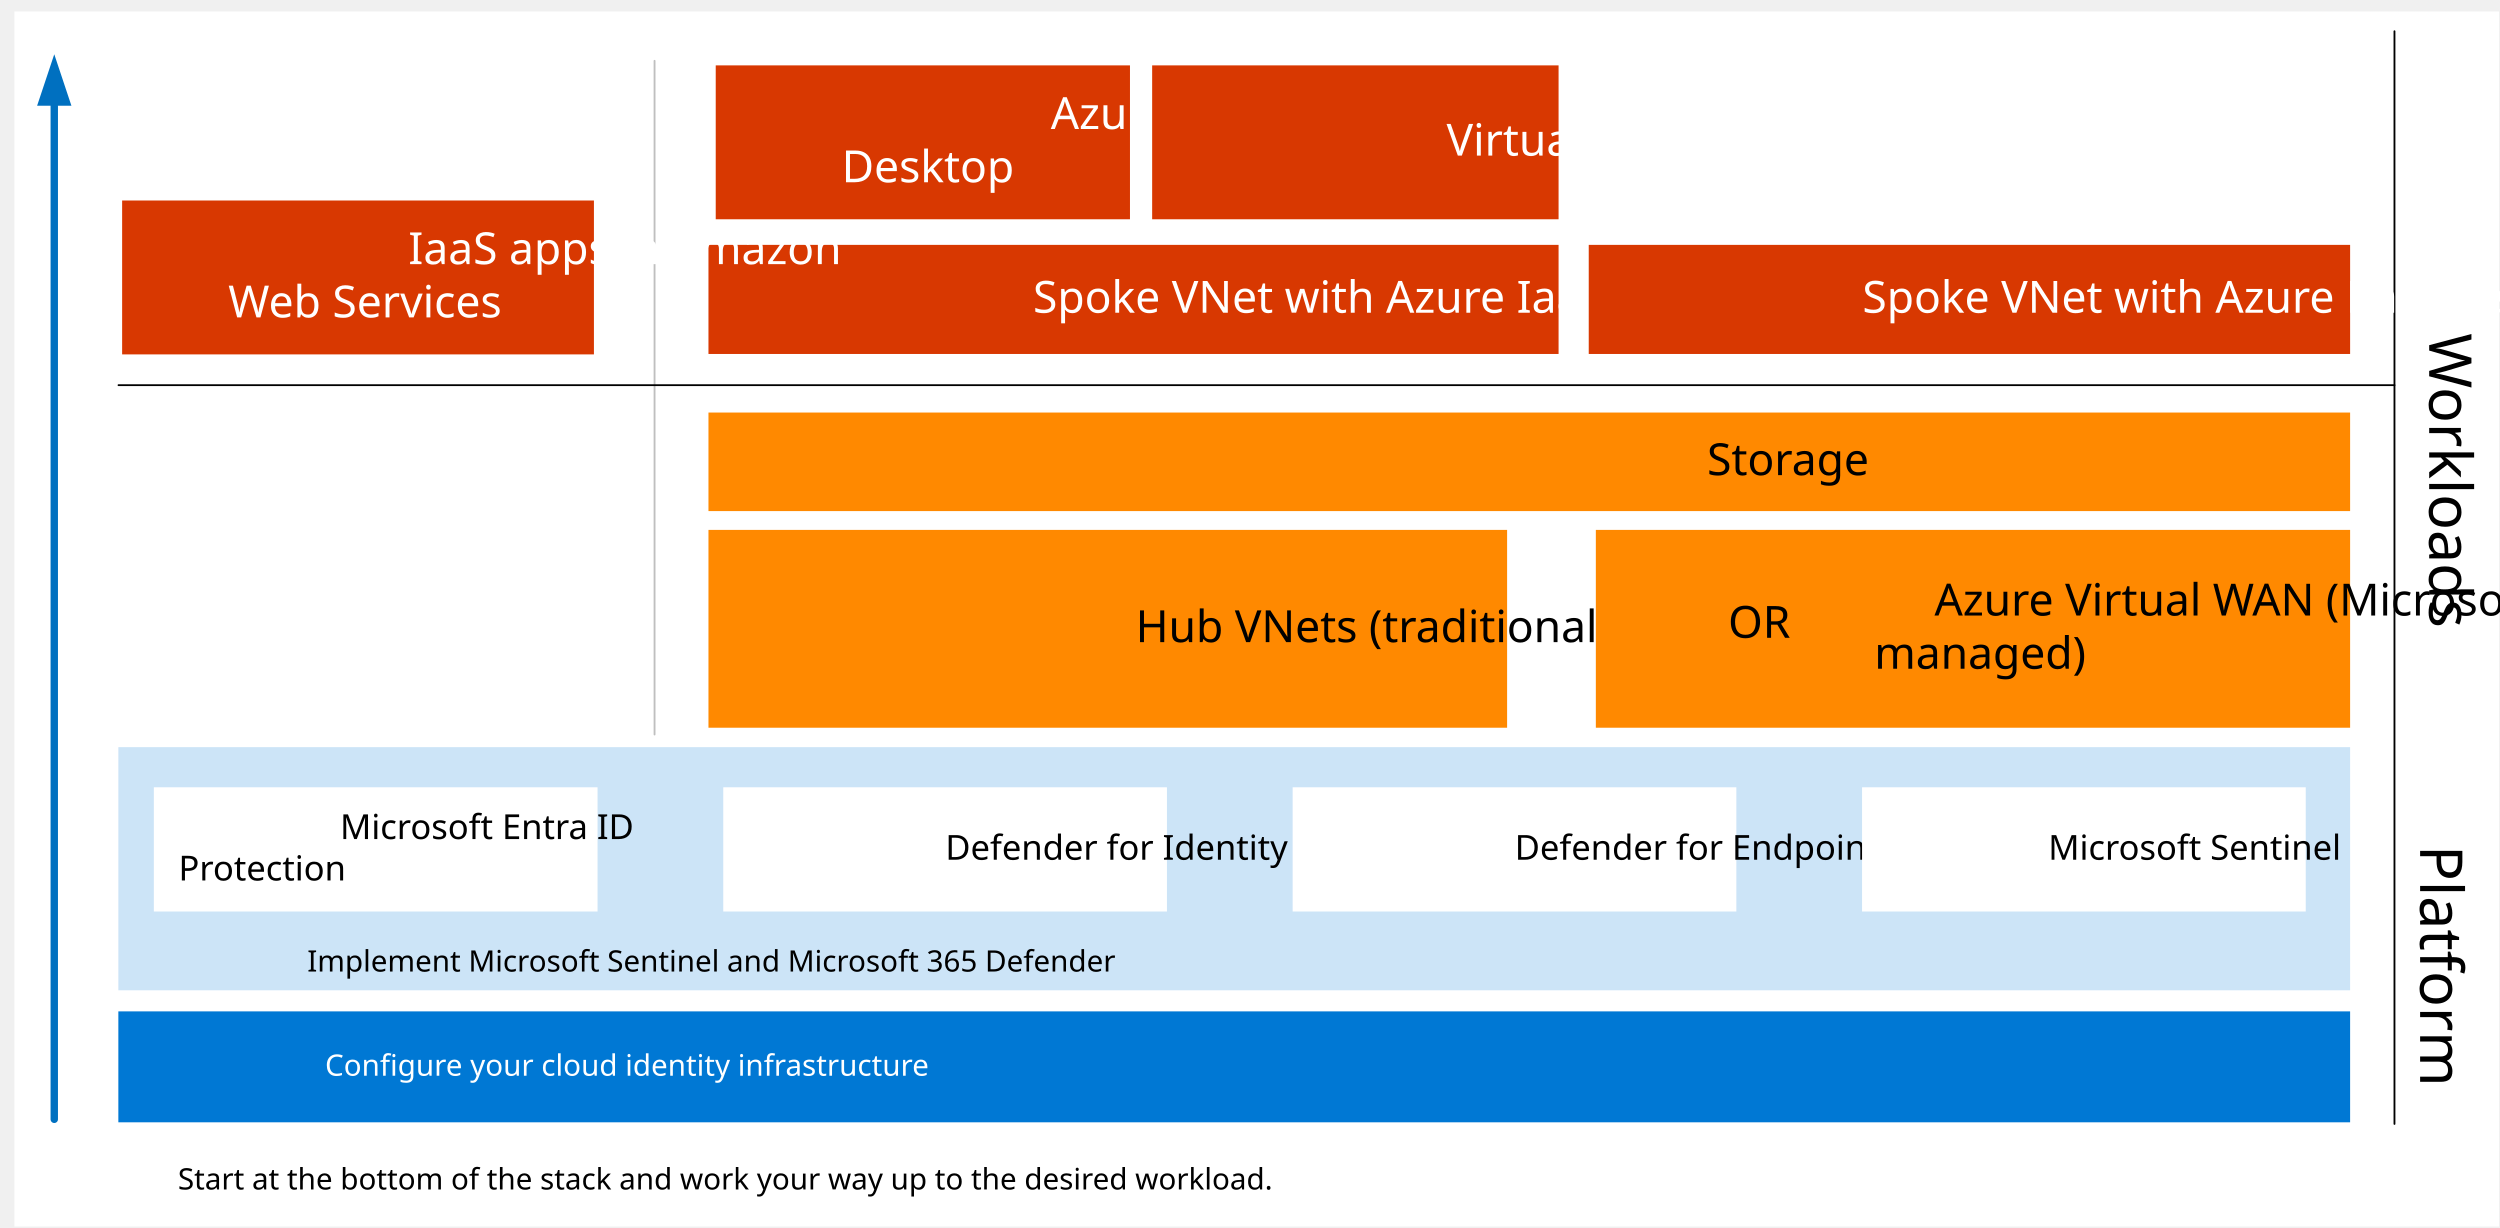
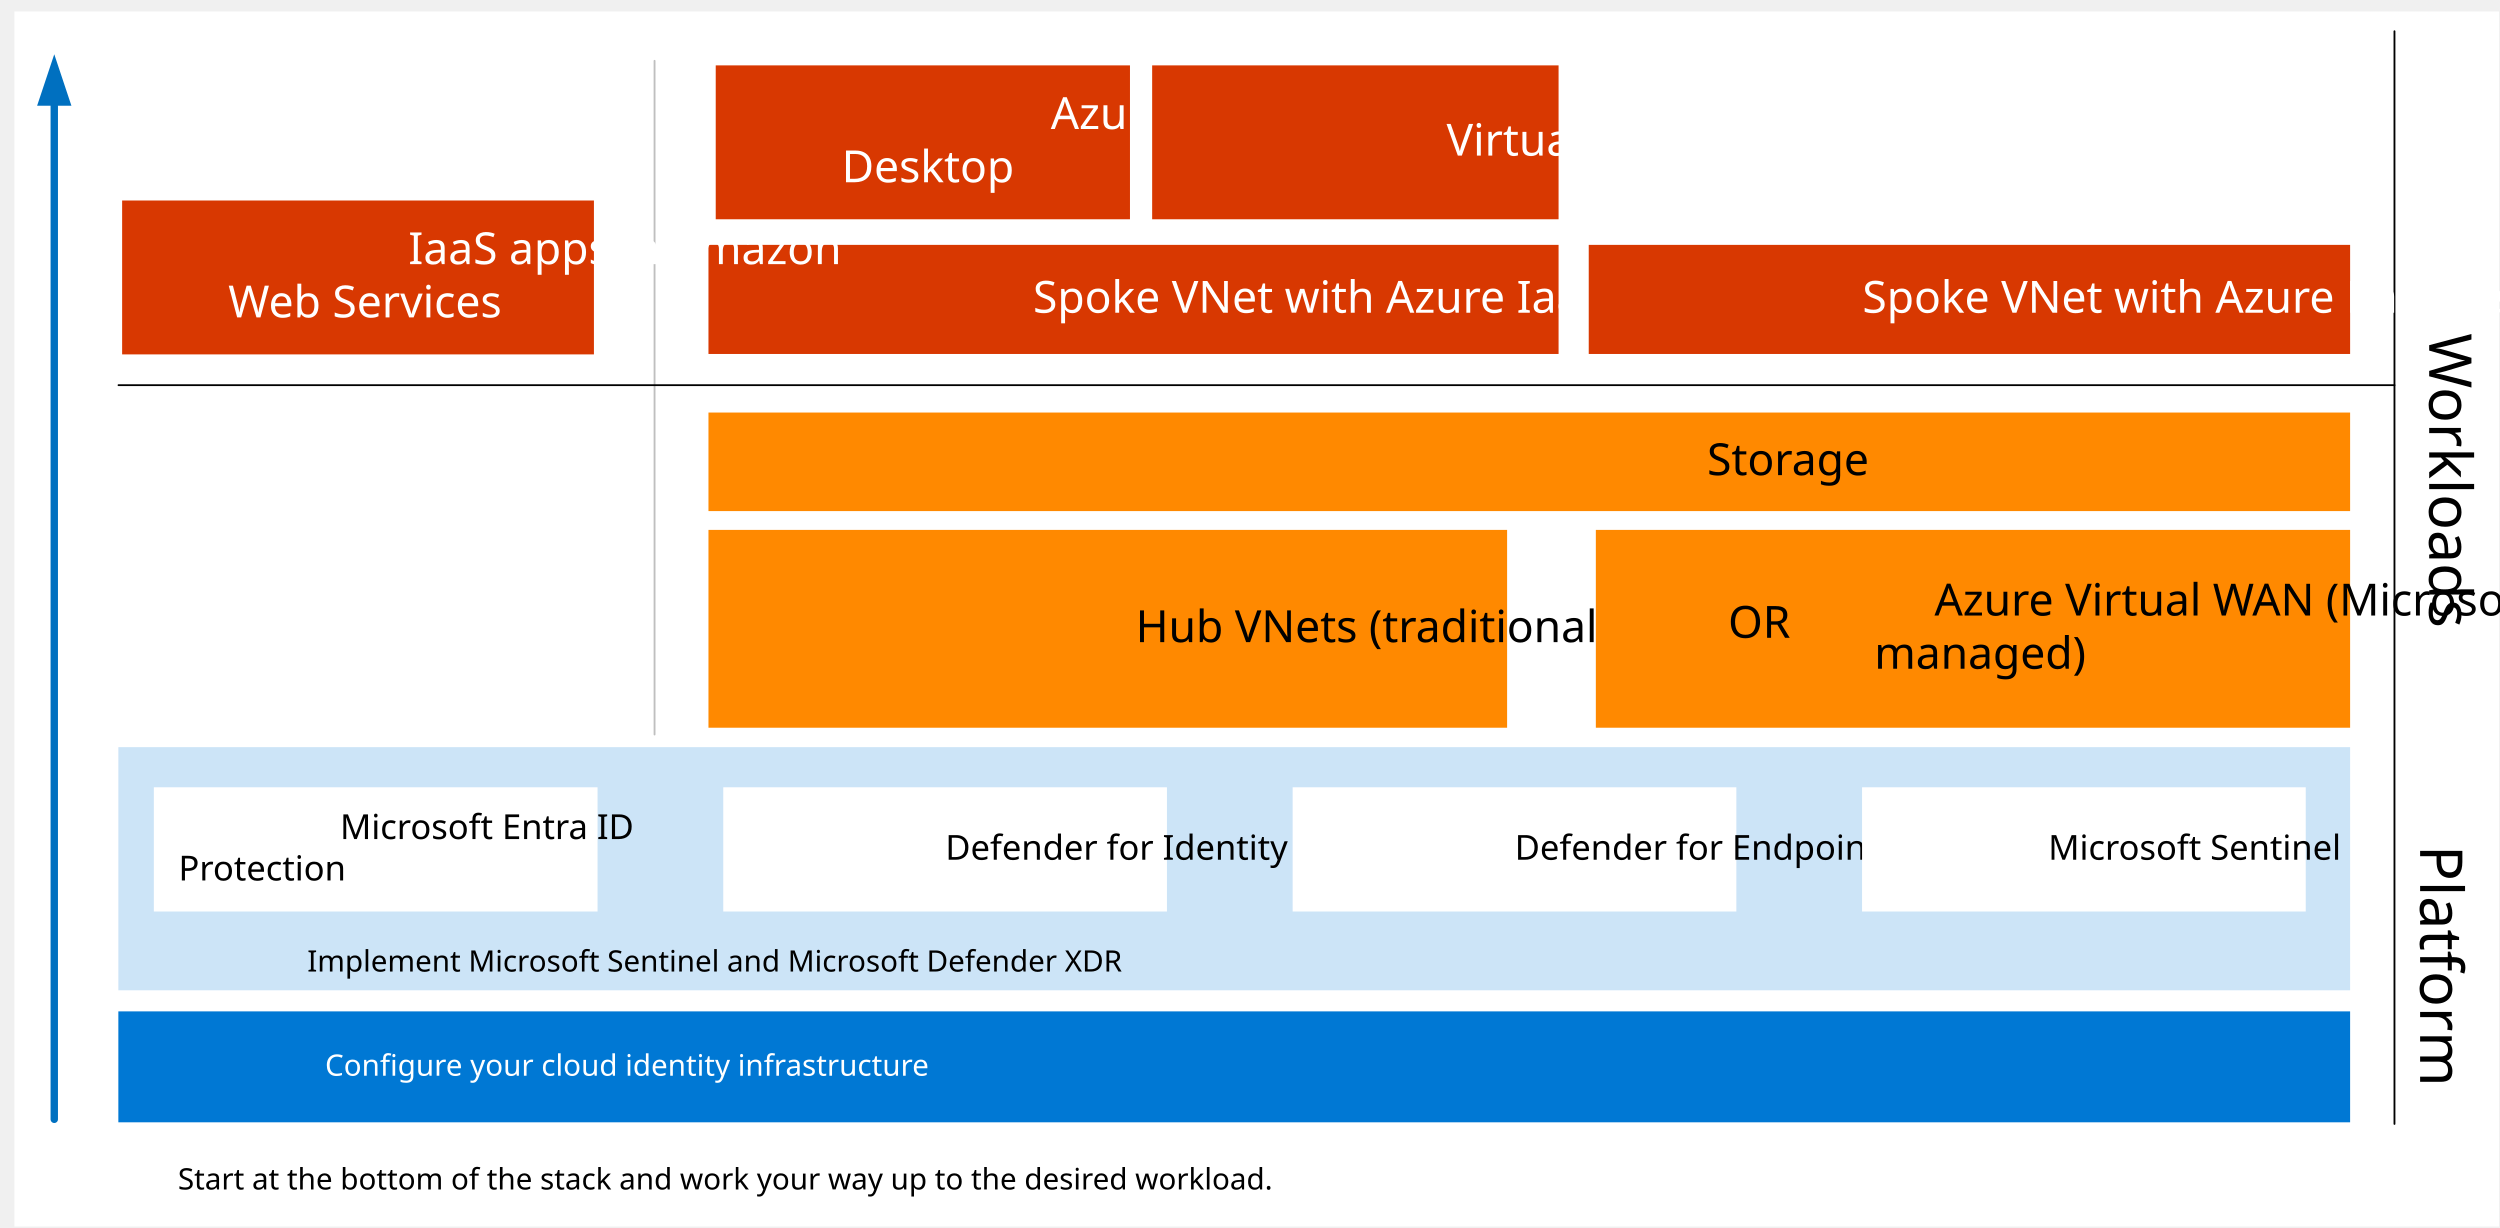
<svg xmlns="http://www.w3.org/2000/svg" xmlns:ns1="http://schemas.microsoft.com/visio/2003/SVGExtensions/" xmlns:xlink="http://www.w3.org/1999/xlink" width="14.086in" height="6.916in" viewBox="0 0 1014.22 497.968" xml:space="preserve" color-interpolation-filters="sRGB" class="st19">
-   <ns1:documentProperties ns1:langID="1033" ns1:viewMarkup="false">
-     <ns1:userDefs>
-       <ns1:ud ns1:nameU="msvConvertTheme" />
-     </ns1:userDefs>
-   </ns1:documentProperties>
+   <ns1:documentProperties ns1:langID="1033" ns1:viewMarkup="false" />
  <style type="text/css">
	
		.st1 {fill:#ffffff;stroke:none;stroke-linecap:round;stroke-linejoin:round;stroke-width:0.75}
		.st2 {stroke:#bfbfbf;stroke-linecap:round;stroke-linejoin:round;stroke-width:0.75}
		.st3 {stroke:#000000;stroke-linecap:round;stroke-linejoin:round;stroke-width:0.75}
		.st4 {fill:#0078d4;stroke:none;stroke-linecap:round;stroke-linejoin:round;stroke-width:0.24}
		.st5 {fill:#ffffff;font-family:Segoe UI Semibold;font-size:1em}
		.st6 {fill:#cce4f7;stroke:none;stroke-linecap:round;stroke-linejoin:round;stroke-width:0.24}
		.st7 {fill:#000000;font-family:Segoe UI;font-size:1em}
		.st8 {fill:#ffffff;stroke:none;stroke-linecap:round;stroke-linejoin:round;stroke-width:0.24}
		.st9 {fill:#000000;font-family:Segoe UI;font-size:1.167em}
		.st10 {fill:#ff8900;stroke:none;stroke-linecap:round;stroke-linejoin:round;stroke-width:0.75}
		.st11 {fill:#000000;font-family:Segoe UI;font-size:1.5em}
		.st12 {fill:#d83801;stroke:none;stroke-linecap:round;stroke-linejoin:round;stroke-width:0.75}
		.st13 {fill:#ffffff;font-family:Segoe UI;font-size:1.5em}
		.st14 {font-size:1em}
		.st15 {fill:none;stroke:none;stroke-linecap:round;stroke-linejoin:round;stroke-width:0.75}
		.st16 {fill:#000000;font-family:Segoe UI Semibold;font-size:2em}
		.st17 {marker-end:url(#mrkr13-62);stroke:#0070c0;stroke-linecap:round;stroke-linejoin:round;stroke-width:3}
		.st18 {fill:#0070c0;fill-opacity:1;stroke:#0070c0;stroke-opacity:1;stroke-width:0.431}
		.st19 {fill:none;fill-rule:evenodd;font-size:12px;overflow:visible;stroke-linecap:square;stroke-miterlimit:3}
	
	</style>
  <defs id="Markers">
    <g id="lend13">
      <path d="M 3 1 L 0 0 L 3 -1 L 3 1 " style="stroke:none" />
    </g>
    <marker id="mrkr13-62" class="st18" ns1:arrowType="13" ns1:arrowSize="4" ns1:setback="6.96" refX="-6.96" orient="auto" markerUnits="strokeWidth" overflow="visible">
      <use xlink:href="#lend13" transform="scale(-2.32,-2.32) " />
    </marker>
  </defs>
  <g ns1:mID="0" ns1:index="1" ns1:groupContext="foregroundPage">
    <ns1:userDefs>
      <ns1:ud ns1:nameU="visNavType" ns1:val="VT0(1):26" />
    </ns1:userDefs>
    <ns1:pageProperties ns1:drawingScale="1" ns1:pageScale="1" ns1:drawingUnits="19" ns1:shadowOffsetX="8.50394" ns1:shadowOffsetY="-8.50394" />
-     <g id="shape1182-1" ns1:mID="1182" ns1:groupContext="shape" transform="translate(5.84256,-0.375)">
-       <ns1:userDefs>
-         <ns1:ud ns1:nameU="visNavOrder" ns1:val="VT0(153000):26" />
+     <g id="shape2-1" ns1:mID="2" ns1:groupContext="shape" transform="translate(5.84256,-0.375)">
+       <ns1:userDefs>
+         <ns1:ud ns1:nameU="visNavOrder" ns1:val="VT0(22000):26" />
      </ns1:userDefs>
      <rect x="0" y="5.023" width="1008" height="492.945" class="st1" />
    </g>
-     <g id="shape2078-3" ns1:mID="2078" ns1:groupContext="shape" transform="translate(763.512,24.6761) rotate(90)">
-       <ns1:userDefs>
-         <ns1:ud ns1:nameU="visNavOrder" ns1:val="VT0(114000):26" />
+     <g id="shape3-3" ns1:mID="3" ns1:groupContext="shape" transform="translate(763.512,24.6761) rotate(90)">
+       <ns1:userDefs>
+         <ns1:ud ns1:nameU="visNavOrder" ns1:val="VT0(11000):26" />
      </ns1:userDefs>
      <path d="M0 497.97 L273.31 497.97" class="st2" />
    </g>
-     <g id="shape2079-6" ns1:mID="2079" ns1:groupContext="shape" transform="translate(1469.38,12.6761) rotate(90)">
-       <ns1:userDefs>
-         <ns1:ud ns1:nameU="visNavOrder" ns1:val="VT0(115000):26" />
+     <g id="shape4-6" ns1:mID="4" ns1:groupContext="shape" transform="translate(1469.38,12.6761) rotate(90)">
+       <ns1:userDefs>
+         <ns1:ud ns1:nameU="visNavOrder" ns1:val="VT0(12000):26" />
      </ns1:userDefs>
      <path d="M0 497.97 L443.29 497.97" class="st3" />
    </g>
    <a xlink:href="https://aka.ms/zero-trust-m365-identity">
-       <g id="shape2080-9" ns1:mID="2080" ns1:groupContext="shape" transform="translate(48.0095,-42.6595)">
+       <g id="shape5-9" ns1:mID="5" ns1:groupContext="shape" transform="translate(48.0095,-42.6595)">
        <ns1:userDefs>
          <ns1:ud ns1:nameU="visVersion" ns1:val="VT0(15):26" />
-           <ns1:ud ns1:nameU="visNavOrder" ns1:val="VT0(86000):26" />
+           <ns1:ud ns1:nameU="visNavOrder" ns1:val="VT0(1000):26" />
        </ns1:userDefs>
        <ns1:textBlock ns1:margins="rect(4,4,4,8)" />
        <ns1:textRect cx="452.702" cy="475.468" width="905.41" height="45" />
        <rect x="0" y="452.968" width="905.405" height="45" class="st4" />
        <text x="15.2" y="479.07" class="st5" ns1:langID="1033">
          <ns1:paragraph ns1:indentLeft="7.2" />
          <ns1:tabList />Configure your cloud identity infrastructure</text>
      </g>
    </a>
    <a xlink:href="https://learn.microsoft.com/security/operations/siem-xdr-overview">
-       <g id="shape2082-12" ns1:mID="2082" ns1:groupContext="shape" transform="translate(48.0095,-96.2158)">
+       <g id="shape6-12" ns1:mID="6" ns1:groupContext="shape" transform="translate(48.0095,-96.2158)">
        <ns1:userDefs>
          <ns1:ud ns1:nameU="visVersion" ns1:val="VT0(15):26" />
-           <ns1:ud ns1:nameU="visNavOrder" ns1:val="VT0(88000):26" />
+           <ns1:ud ns1:nameU="visNavOrder" ns1:val="VT0(2000):26" />
        </ns1:userDefs>
        <ns1:textBlock ns1:margins="rect(4,4,4,8)" ns1:verticalAlign="2" />
        <ns1:textRect cx="452.702" cy="448.646" width="905.41" height="98.644" />
        <rect x="0" y="399.324" width="905.405" height="98.644" class="st6" />
        <text x="8" y="490.37" class="st7" ns1:langID="1033">
          <ns1:paragraph />
-           <ns1:tabList />Implement Microsoft Sentinel and Microsoft 365 Defender</text>
+           <ns1:tabList />Implement Microsoft Sentinel and Microsoft Defender XDR</text>
      </g>
    </a>
    <a xlink:href="https://aka.ms/zero-trust-m365-defender">
-       <g id="shape2083-15" ns1:mID="2083" ns1:groupContext="shape" transform="translate(293.414,-128.175)">
+       <g id="shape7-15" ns1:mID="7" ns1:groupContext="shape" transform="translate(293.414,-128.175)">
        <ns1:userDefs>
          <ns1:ud ns1:nameU="visVersion" ns1:val="VT0(15):26" />
-           <ns1:ud ns1:nameU="visNavOrder" ns1:val="VT0(89000):26" />
+           <ns1:ud ns1:nameU="visNavOrder" ns1:val="VT0(3000):26" />
        </ns1:userDefs>
        <ns1:textBlock ns1:margins="rect(10,10,10,10)" />
        <ns1:textRect cx="90" cy="472.768" width="180.01" height="50.4" />
        <rect x="0" y="447.568" width="180" height="50.4" class="st8" />
        <text x="10" y="476.97" class="st9" ns1:langID="1033">
          <ns1:paragraph />
          <ns1:tabList />Defender for Identity</text>
      </g>
    </a>
    <a xlink:href="https://aka.ms/zero-trust-m365-defender">
-       <g id="shape2084-18" ns1:mID="2084" ns1:groupContext="shape" transform="translate(524.414,-128.175)">
+       <g id="shape8-18" ns1:mID="8" ns1:groupContext="shape" transform="translate(524.414,-128.175)">
        <ns1:userDefs>
          <ns1:ud ns1:nameU="visVersion" ns1:val="VT0(15):26" />
-           <ns1:ud ns1:nameU="visNavOrder" ns1:val="VT0(90000):26" />
+           <ns1:ud ns1:nameU="visNavOrder" ns1:val="VT0(4000):26" />
        </ns1:userDefs>
        <ns1:textBlock ns1:margins="rect(10,10,10,10)" />
        <ns1:textRect cx="90" cy="472.768" width="180.01" height="50.4" />
        <rect x="0" y="447.568" width="180" height="50.4" class="st8" />
        <text x="10" y="476.97" class="st9" ns1:langID="1033">
          <ns1:paragraph />
          <ns1:tabList />Defender for Endpoint</text>
      </g>
    </a>
    <a xlink:href="https://learn.microsoft.com/security/zero-trust/azure-infrastructure-networking">
-       <g id="shape2102-21" ns1:mID="2102" ns1:groupContext="shape" transform="translate(287.414,-202.736)">
-         <ns1:userDefs>
-           <ns1:ud ns1:nameU="visNavOrder" ns1:val="VT0(108000):26" />
+       <g id="shape9-21" ns1:mID="9" ns1:groupContext="shape" transform="translate(287.414,-202.736)">
+         <ns1:userDefs>
+           <ns1:ud ns1:nameU="visNavOrder" ns1:val="VT0(5000):26" />
        </ns1:userDefs>
        <ns1:textBlock ns1:margins="rect(4,4,4,4)" />
        <ns1:textRect cx="162" cy="457.839" width="324.01" height="80.258" />
        <rect x="0" y="417.71" width="324" height="80.258" class="st10" />
        <text x="70.37" y="463.24" class="st11" ns1:langID="1033">
          <ns1:paragraph ns1:horizAlign="1" ns1:bulletSize="0.166667" />
          <ns1:tabList />Hub VNets (traditional)</text>
      </g>
    </a>
    <a xlink:href="https://learn.microsoft.com/security/zero-trust/azure-infrastructure-iaas">
-       <g id="shape2103-24" ns1:mID="2103" ns1:groupContext="shape" transform="translate(287.414,-354.367)">
-         <ns1:userDefs>
-           <ns1:ud ns1:nameU="visNavOrder" ns1:val="VT0(109000):26" />
+       <g id="shape10-24" ns1:mID="10" ns1:groupContext="shape" transform="translate(287.414,-354.367)">
+         <ns1:userDefs>
+           <ns1:ud ns1:nameU="visNavOrder" ns1:val="VT0(6000):26" />
        </ns1:userDefs>
        <ns1:textBlock ns1:margins="rect(4,4,4,4)" />
        <ns1:textRect cx="172.44" cy="475.839" width="344.89" height="44.258" />
        <rect x="0" y="453.71" width="344.881" height="44.258" class="st12" />
        <text x="28.72" y="481.24" class="st13" ns1:langID="1033">
          <ns1:paragraph ns1:horizAlign="1" ns1:bulletSize="0.166667" />
          <ns1:tabList />Spoke VNet with Azure IaaS services</text>
      </g>
    </a>
    <a xlink:href="https://learn.microsoft.com/security/zero-trust/azure-infrastructure-storage">
-       <g id="shape2104-27" ns1:mID="2104" ns1:groupContext="shape" transform="translate(287.414,-290.625)">
-         <ns1:userDefs>
-           <ns1:ud ns1:nameU="visNavOrder" ns1:val="VT0(110000):26" />
+       <g id="shape11-27" ns1:mID="11" ns1:groupContext="shape" transform="translate(287.414,-290.625)">
+         <ns1:userDefs>
+           <ns1:ud ns1:nameU="visNavOrder" ns1:val="VT0(7000):26" />
        </ns1:userDefs>
        <ns1:textBlock ns1:margins="rect(4,4,4,4)" />
        <ns1:textRect cx="333" cy="477.979" width="666.01" height="39.978" />
        <rect x="0" y="457.99" width="666" height="39.978" class="st10" />
        <text x="302.18" y="483.38" class="st11" ns1:langID="1033">
          <ns1:paragraph ns1:horizAlign="1" ns1:bulletSize="0.166667" />
          <ns1:tabList />Storage</text>
      </g>
    </a>
    <a xlink:href="https://learn.microsoft.com/security/zero-trust/azure-infrastructure-avd">
-       <g id="shape2105-30" ns1:mID="2105" ns1:groupContext="shape" transform="translate(290.362,-409.012)">
-         <ns1:userDefs>
-           <ns1:ud ns1:nameU="visNavOrder" ns1:val="VT0(111000):26" />
+       <g id="shape12-30" ns1:mID="12" ns1:groupContext="shape" transform="translate(290.362,-409.012)">
+         <ns1:userDefs>
+           <ns1:ud ns1:nameU="visNavOrder" ns1:val="VT0(8000):26" />
        </ns1:userDefs>
        <ns1:textBlock ns1:margins="rect(4,4,4,4)" />
        <ns1:textRect cx="84.026" cy="466.752" width="168.06" height="62.432" />
        <rect x="0" y="435.535" width="168.052" height="62.432" class="st12" />
        <text x="32.96" y="461.35" class="st13" ns1:langID="1033">
          <ns1:paragraph ns1:horizAlign="1" ns1:bulletSize="0.166667" />
          <ns1:tabList />Azure Virtual <tspan x="51.1" dy="1.2em" class="st14">Desktop</tspan>
        </text>
      </g>
    </a>
    <a xlink:href="https://learn.microsoft.com/security/zero-trust/secure-iaas-apps">
-       <g id="shape2106-34" ns1:mID="2106" ns1:groupContext="shape" transform="translate(49.5446,-354.193)">
-         <ns1:userDefs>
-           <ns1:ud ns1:nameU="visNavOrder" ns1:val="VT0(112000):26" />
+       <g id="shape13-34" ns1:mID="13" ns1:groupContext="shape" transform="translate(49.5446,-354.193)">
+         <ns1:userDefs>
+           <ns1:ud ns1:nameU="visNavOrder" ns1:val="VT0(9000):26" />
        </ns1:userDefs>
        <ns1:textBlock ns1:margins="rect(4,4,4,4)" />
        <ns1:textRect cx="95.701" cy="466.752" width="191.41" height="62.432" />
        <rect x="0" y="435.535" width="191.402" height="62.432" class="st12" />
        <text x="13.15" y="461.35" class="st13" ns1:langID="1033">
          <ns1:paragraph ns1:horizAlign="1" ns1:bulletSize="0.166667" />
          <ns1:tabList />IaaS apps in Amazon <tspan x="43.04" dy="1.2em" class="st14">Web Services</tspan>
        </text>
      </g>
    </a>
    <a xlink:href="https://learn.microsoft.com/security/zero-trust/azure-infrastructure-virtual-machines">
-       <g id="shape2107-38" ns1:mID="2107" ns1:groupContext="shape" transform="translate(467.414,-409.012)">
-         <ns1:userDefs>
-           <ns1:ud ns1:nameU="visNavOrder" ns1:val="VT0(113000):26" />
+       <g id="shape14-38" ns1:mID="14" ns1:groupContext="shape" transform="translate(467.414,-409.012)">
+         <ns1:userDefs>
+           <ns1:ud ns1:nameU="visNavOrder" ns1:val="VT0(10000):26" />
        </ns1:userDefs>
        <ns1:textBlock ns1:margins="rect(4,4,4,4)" />
        <ns1:textRect cx="82.44" cy="466.752" width="164.89" height="62.432" />
        <rect x="0" y="435.535" width="164.881" height="62.432" class="st12" />
        <text x="16.47" y="472.15" class="st13" ns1:langID="1033">
          <ns1:paragraph ns1:horizAlign="1" ns1:bulletSize="0.166667" />
          <ns1:tabList />Virtual Machines</text>
      </g>
    </a>
-     <g id="shape2108-41" ns1:mID="2108" ns1:groupContext="shape" transform="translate(48.0807,-341.714)">
-       <ns1:userDefs>
-         <ns1:ud ns1:nameU="visNavOrder" ns1:val="VT0(116000):26" />
+     <g id="shape15-41" ns1:mID="15" ns1:groupContext="shape" transform="translate(48.0807,-341.714)">
+       <ns1:userDefs>
+         <ns1:ud ns1:nameU="visNavOrder" ns1:val="VT0(13000):26" />
      </ns1:userDefs>
      <path d="M0 497.97 L923.33 497.97" class="st3" />
    </g>
-     <g id="shape2109-44" ns1:mID="2109" ns1:groupContext="shape" transform="translate(1476.03,16.5428) rotate(90)">
-       <ns1:userDefs>
-         <ns1:ud ns1:nameU="visNavOrder" ns1:val="VT0(117000):26" />
+     <g id="shape16-44" ns1:mID="16" ns1:groupContext="shape" transform="translate(1476.03,16.5428) rotate(90)">
+       <ns1:userDefs>
+         <ns1:ud ns1:nameU="visNavOrder" ns1:val="VT0(14000):26" />
      </ns1:userDefs>
      <ns1:textBlock ns1:margins="rect(4,4,4,4)" ns1:verticalAlign="0" />
      <ns1:textRect cx="64.8" cy="481.452" width="129.6" height="33.032" />
      <rect x="0" y="464.936" width="129.6" height="33.032" class="st15" />
      <text x="6.34" y="490.54" class="st16" ns1:langID="1033">
        <ns1:paragraph ns1:horizAlign="1" />
        <ns1:tabList />Workloads</text>
    </g>
-     <g id="shape2110-47" ns1:mID="2110" ns1:groupContext="shape" transform="translate(1476.03,212.855) rotate(90)">
-       <ns1:userDefs>
-         <ns1:ud ns1:nameU="visNavOrder" ns1:val="VT0(118000):26" />
+     <g id="shape17-47" ns1:mID="17" ns1:groupContext="shape" transform="translate(1476.03,212.855) rotate(90)">
+       <ns1:userDefs>
+         <ns1:ud ns1:nameU="visNavOrder" ns1:val="VT0(15000):26" />
      </ns1:userDefs>
      <ns1:textBlock ns1:margins="rect(4,4,4,4)" ns1:verticalAlign="0" />
      <ns1:textRect cx="64.8" cy="483.294" width="129.6" height="29.348" />
      <rect x="0" y="468.62" width="129.6" height="29.348" class="st15" />
      <text x="17.68" y="494.22" class="st16" ns1:langID="1033">
        <ns1:paragraph ns1:horizAlign="1" />
        <ns1:tabList />Platform</text>
    </g>
-     <g id="shape2111-50" ns1:mID="2111" ns1:groupContext="shape" transform="translate(62.414,-128.175)">
+     <g id="shape18-50" ns1:mID="18" ns1:groupContext="shape" transform="translate(62.414,-128.175)">
      <ns1:userDefs>
        <ns1:ud ns1:nameU="visVersion" ns1:val="VT0(15):26" />
-         <ns1:ud ns1:nameU="visNavOrder" ns1:val="VT0(119000):26" />
+         <ns1:ud ns1:nameU="visNavOrder" ns1:val="VT0(16000):26" />
      </ns1:userDefs>
      <ns1:textBlock ns1:margins="rect(10,10,10,10)" />
      <ns1:textRect cx="90" cy="472.768" width="180.01" height="50.4" />
      <rect x="0" y="447.568" width="180" height="50.4" class="st8" />
      <text x="10" y="468.57" class="st9" ns1:langID="1033">
        <ns1:paragraph />
        <ns1:tabList />Microsoft Entra ID <tspan x="10" dy="1.2em" class="st14">Protection</tspan>
      </text>
    </g>
-     <g id="shape2112-54" ns1:mID="2112" ns1:groupContext="shape" transform="translate(755.414,-128.175)">
+     <g id="shape19-54" ns1:mID="19" ns1:groupContext="shape" transform="translate(755.414,-128.175)">
      <ns1:userDefs>
        <ns1:ud ns1:nameU="visVersion" ns1:val="VT0(15):26" />
-         <ns1:ud ns1:nameU="visNavOrder" ns1:val="VT0(120000):26" />
+         <ns1:ud ns1:nameU="visNavOrder" ns1:val="VT0(17000):26" />
      </ns1:userDefs>
      <ns1:textBlock ns1:margins="rect(10,10,10,10)" />
      <ns1:textRect cx="90" cy="472.768" width="180.01" height="50.4" />
      <rect x="0" y="447.568" width="180" height="50.4" class="st8" />
      <text x="10" y="476.97" class="st9" ns1:langID="1033">
        <ns1:paragraph />
        <ns1:tabList />Microsoft Sentinel</text>
    </g>
-     <g id="shape2113-57" ns1:mID="2113" ns1:groupContext="shape" transform="translate(-475.958,454.093) rotate(-90)">
-       <ns1:userDefs>
-         <ns1:ud ns1:nameU="visNavOrder" ns1:val="VT0(121000):26" />
+     <g id="shape20-57" ns1:mID="20" ns1:groupContext="shape" transform="translate(-475.958,454.093) rotate(-90)">
+       <ns1:userDefs>
+         <ns1:ud ns1:nameU="visNavOrder" ns1:val="VT0(18000):26" />
      </ns1:userDefs>
      <path d="M0 497.97 L411.2 497.97" class="st17" />
    </g>
-     <g id="shape1170-63" ns1:mID="1170" ns1:groupContext="shape" transform="translate(12.0095,-4.45832)">
-       <ns1:userDefs>
-         <ns1:ud ns1:nameU="visNavOrder" ns1:val="VT0(141000):26" />
+     <g id="shape21-63" ns1:mID="21" ns1:groupContext="shape" transform="translate(12.0095,-4.45832)">
+       <ns1:userDefs>
+         <ns1:ud ns1:nameU="visNavOrder" ns1:val="VT0(19000):26" />
      </ns1:userDefs>
      <ns1:textBlock ns1:margins="rect(4,4,4,4)" />
      <ns1:textRect cx="317.25" cy="483.405" width="634.5" height="29.125" />
      <rect x="0" y="468.843" width="634.5" height="29.125" class="st15" />
      <text x="4" y="487.01" class="st7" ns1:langID="1033">
        <ns1:paragraph />
        <ns1:tabList />Start at the bottom of the stack and work your way up to the desired workload.</text>
    </g>
    <a xlink:href="https://learn.microsoft.com/security/zero-trust/azure-virtual-wan">
-       <g id="shape1179-66" ns1:mID="1179" ns1:groupContext="shape" transform="translate(647.414,-202.736)">
-         <ns1:userDefs>
-           <ns1:ud ns1:nameU="visNavOrder" ns1:val="VT0(150000):26" />
+       <g id="shape22-66" ns1:mID="22" ns1:groupContext="shape" transform="translate(647.414,-202.736)">
+         <ns1:userDefs>
+           <ns1:ud ns1:nameU="visNavOrder" ns1:val="VT0(20000):26" />
        </ns1:userDefs>
        <ns1:textBlock ns1:margins="rect(4,4,4,4)" />
        <ns1:textRect cx="153" cy="457.839" width="306" height="80.258" />
        <rect x="0" y="417.71" width="306" height="80.258" class="st10" />
        <text x="34.43" y="452.44" class="st11" ns1:langID="1033">
          <ns1:paragraph ns1:horizAlign="1" ns1:bulletSize="0.166667" />
          <ns1:tabList />Azure Virtual WAN (Microsoft-<tspan x="112.97" dy="1.2em" class="st14">managed)</tspan>
        </text>
      </g>
    </a>
-     <g id="shape1180-70" ns1:mID="1180" ns1:groupContext="shape" transform="translate(601.628,-234.625)">
-       <ns1:userDefs>
-         <ns1:ud ns1:nameU="visNavOrder" ns1:val="VT0(151000):26" />
+     <g id="shape23-70" ns1:mID="23" ns1:groupContext="shape" transform="translate(601.628,-234.625)">
+       <ns1:userDefs>
+         <ns1:ud ns1:nameU="visNavOrder" ns1:val="VT0(21000):26" />
      </ns1:userDefs>
      <ns1:textBlock ns1:margins="rect(4,4,4,4)" />
      <ns1:textRect cx="27.393" cy="487.968" width="54.79" height="20" />
      <rect x="0" y="477.968" width="54.786" height="20" class="st15" />
      <text x="15.22" y="493.37" class="st11" ns1:langID="1033">
        <ns1:paragraph ns1:horizAlign="1" />
        <ns1:tabList />OR</text>
    </g>
    <a xlink:href="https://learn.microsoft.com/security/zero-trust/azure-infrastructure-iaas">
-       <g id="shape1183-73" ns1:mID="1183" ns1:groupContext="shape" transform="translate(644.533,-354.367)">
-         <ns1:userDefs>
-           <ns1:ud ns1:nameU="visNavOrder" ns1:val="VT0(154000):26" />
+       <g id="shape24-73" ns1:mID="24" ns1:groupContext="shape" transform="translate(644.533,-354.367)">
+         <ns1:userDefs>
+           <ns1:ud ns1:nameU="visNavOrder" ns1:val="VT0(23000):26" />
        </ns1:userDefs>
        <ns1:textBlock ns1:margins="rect(4,4,4,4)" />
        <ns1:textRect cx="154.44" cy="475.839" width="308.89" height="44.258" />
        <rect x="0" y="453.71" width="308.881" height="44.258" class="st12" />
        <text x="8.07" y="481.24" class="st13" ns1:langID="1033">
          <ns1:paragraph ns1:horizAlign="1" ns1:bulletSize="0.166667" />
          <ns1:tabList />Spoke VNet with Azure PaaS services</text>
      </g>
    </a>
  </g>
</svg>
